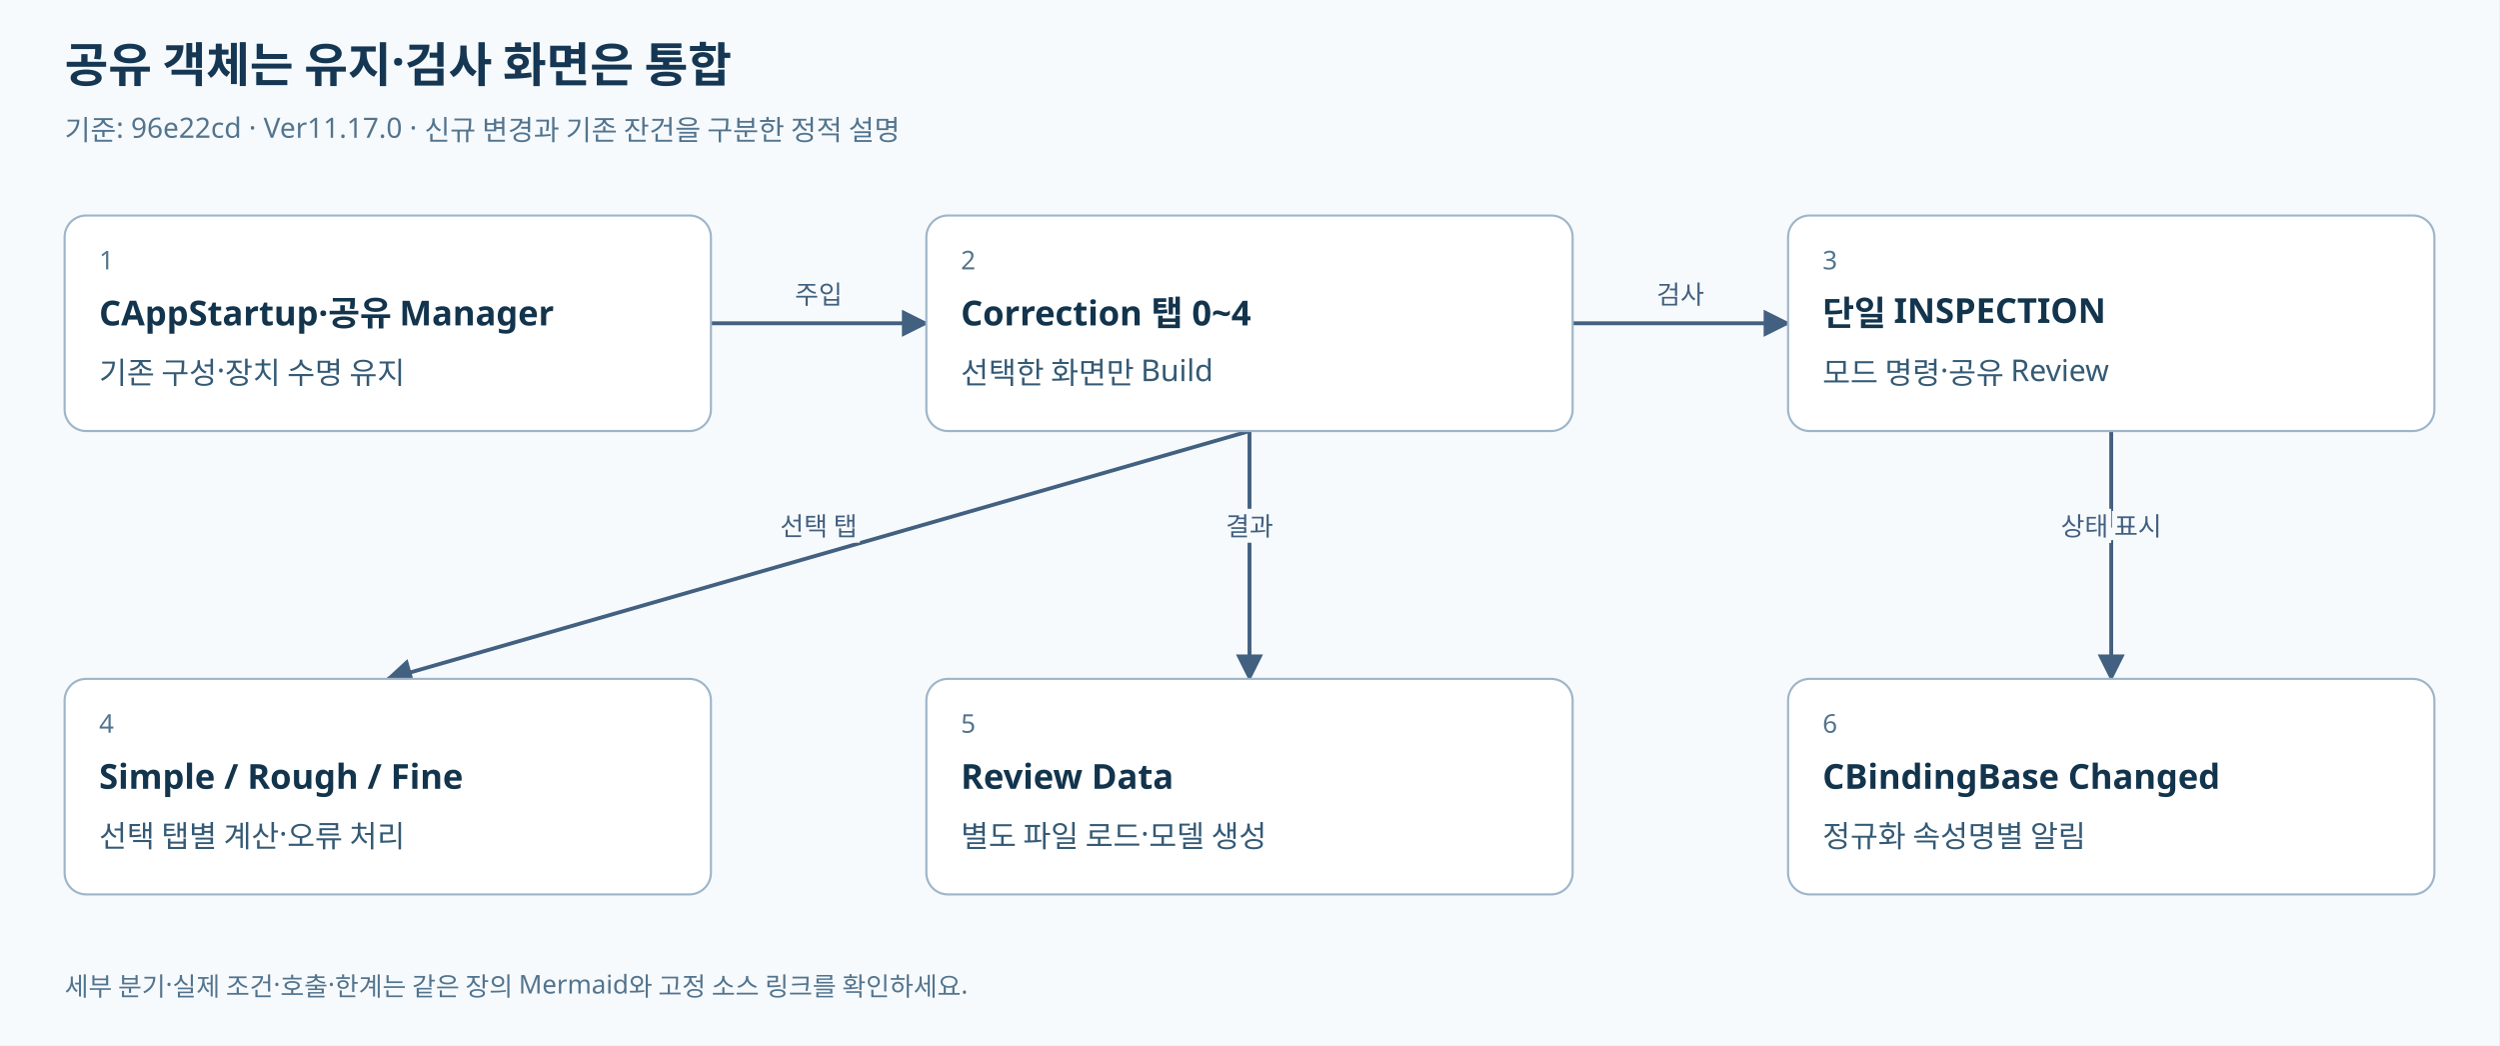
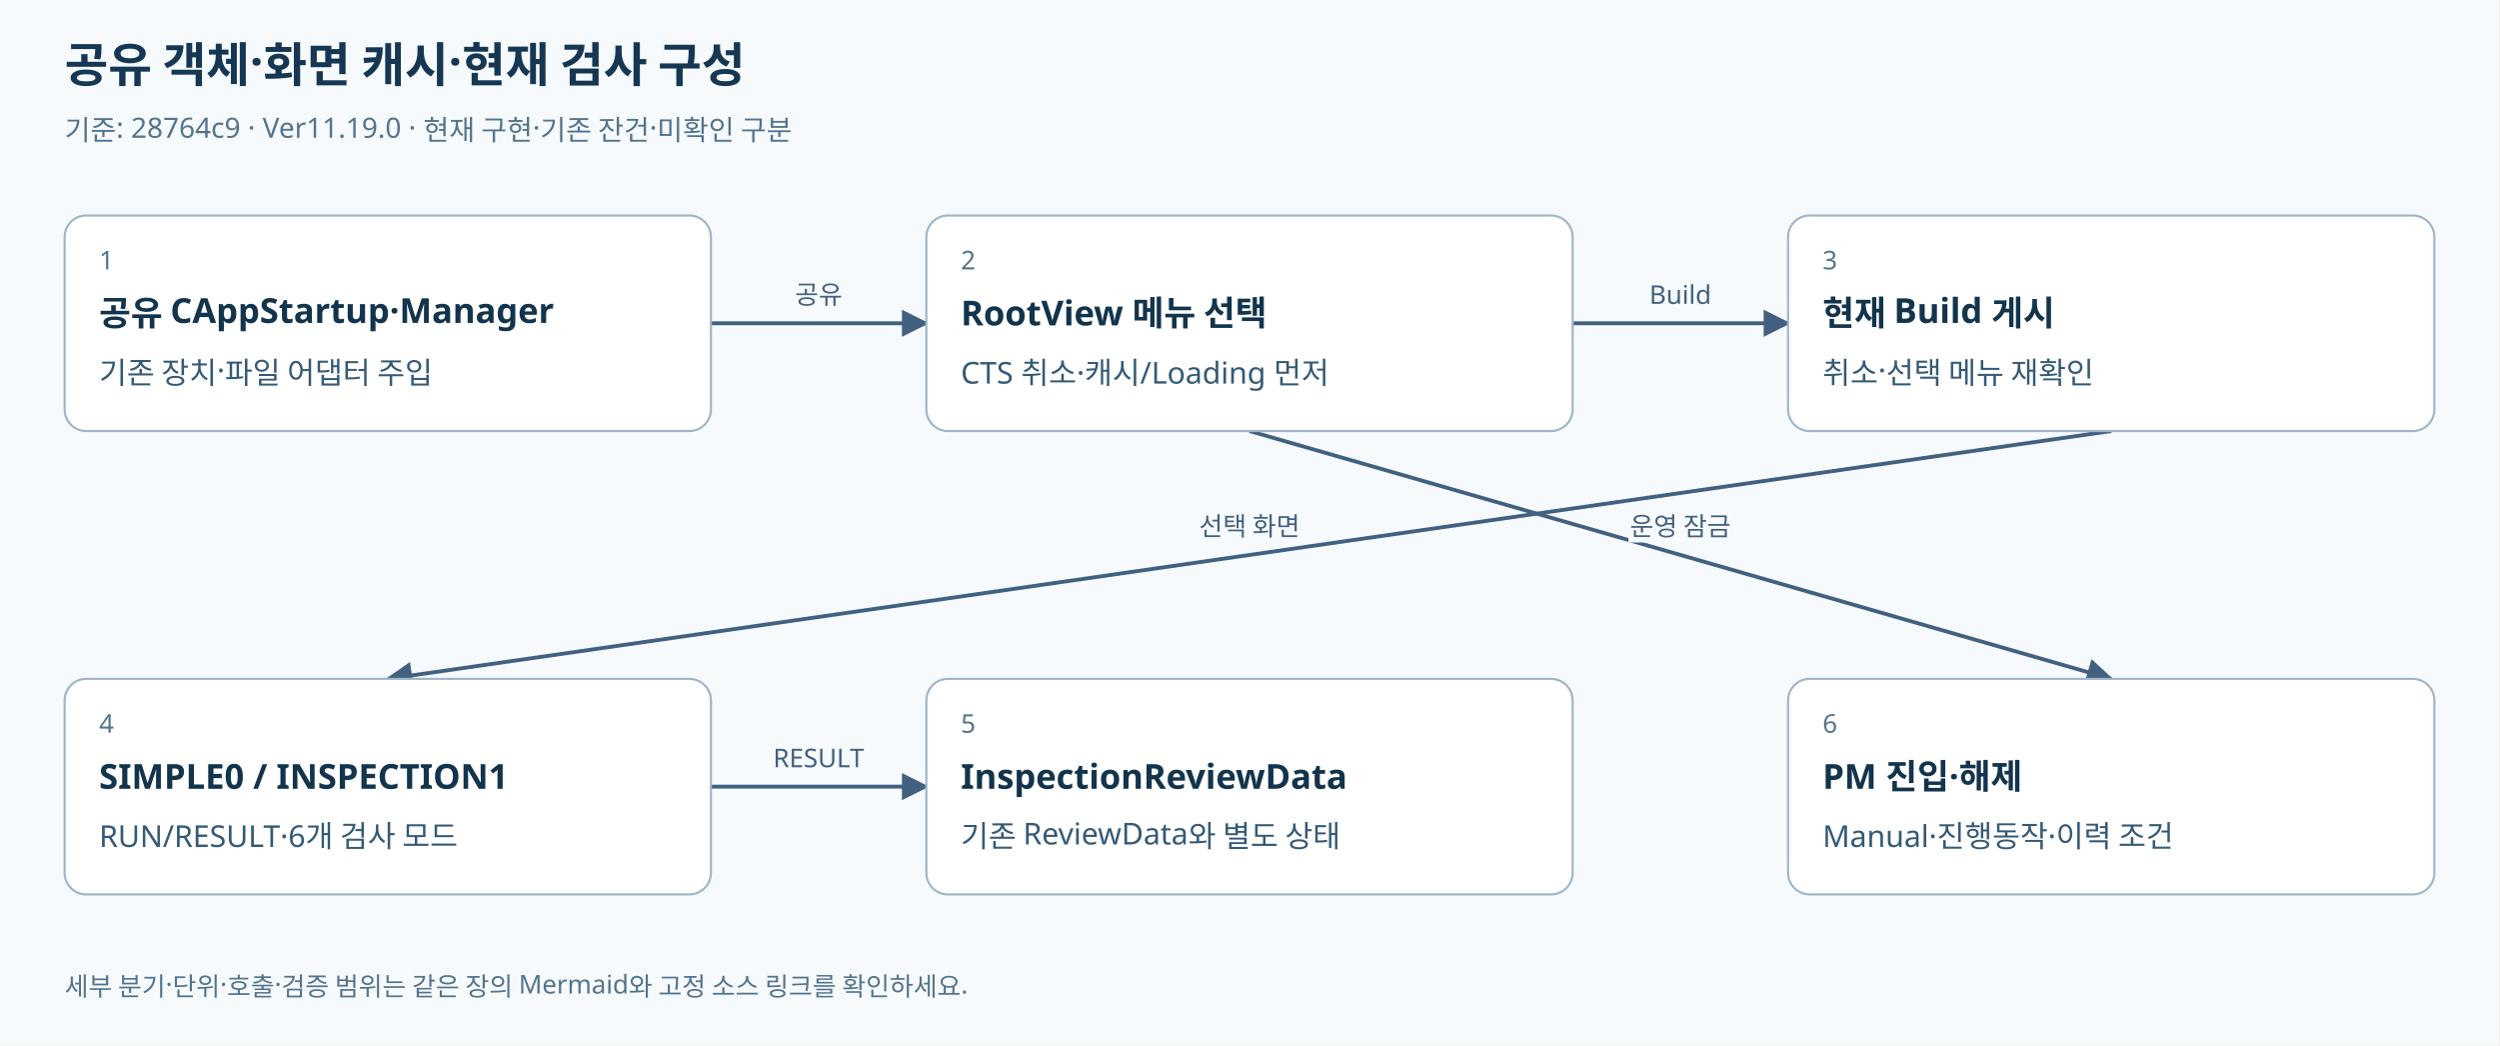
- <svg xmlns="http://www.w3.org/2000/svg" width="1160" height="485" viewBox="0 0 1160 485" role="img" aria-label="공유 객체는 유지·검사 화면은 통합">
+ <svg xmlns="http://www.w3.org/2000/svg" width="1160" height="485" viewBox="0 0 1160 485" role="img" aria-label="공유 객체·화면 캐시·현재 검사 구성">
  <defs>
    <marker id="arrow" viewBox="0 0 10 10" refX="9" refY="5" markerWidth="7" markerHeight="7" orient="auto">
      <path d="M0 0 L10 5 L0 10z" fill="#426080" />
    </marker>
  </defs>
  <rect width="1160" height="485" fill="#f7fafc" />
  <g font-family="Malgun Gothic,Segoe UI,sans-serif">
-     <text x="30" y="38" font-size="22" font-weight="bold" fill="#153753">공유 객체는 유지·검사 화면은 통합</text>
-     <text x="30" y="65" font-size="13" fill="#52748e">기준: 96e22cd · Ver11.17.0 · 신규 변경과 기존 잔건을 구분한 정적 설명</text>
+     <text x="30" y="38" font-size="22" font-weight="bold" fill="#153753">공유 객체·화면 캐시·현재 검사 구성</text>
+     <text x="30" y="65" font-size="13" fill="#52748e">기준: 28764c9 · Ver11.19.0 · 현재 구현·기존 잔건·미확인 구분</text>
    <path d="M330 150 L430 150" fill="none" stroke="#426080" stroke-width="1.8" marker-end="url(#arrow)" />
-     <text x="380" y="141" text-anchor="middle" font-size="12" fill="#426080" paint-order="stroke" stroke="#f7fafc" stroke-width="5">주입</text>
+     <text x="380" y="141" text-anchor="middle" font-size="12" fill="#426080" paint-order="stroke" stroke="#f7fafc" stroke-width="5">공유</text>
    <path d="M730 150 L830 150" fill="none" stroke="#426080" stroke-width="1.8" marker-end="url(#arrow)" />
-     <text x="780" y="141" text-anchor="middle" font-size="12" fill="#426080" paint-order="stroke" stroke="#f7fafc" stroke-width="5">검사</text>
-     <path d="M580 200 L180 315" fill="none" stroke="#426080" stroke-width="1.8" marker-end="url(#arrow)" />
-     <text x="380" y="248.5" text-anchor="middle" font-size="12" fill="#426080" paint-order="stroke" stroke="#f7fafc" stroke-width="5">선택 탭</text>
-     <path d="M580 200 L580 315" fill="none" stroke="#426080" stroke-width="1.8" marker-end="url(#arrow)" />
-     <text x="580" y="248.5" text-anchor="middle" font-size="12" fill="#426080" paint-order="stroke" stroke="#f7fafc" stroke-width="5">결과</text>
-     <path d="M980 200 L980 315" fill="none" stroke="#426080" stroke-width="1.8" marker-end="url(#arrow)" />
-     <text x="980" y="248.5" text-anchor="middle" font-size="12" fill="#426080" paint-order="stroke" stroke="#f7fafc" stroke-width="5">상태 표시</text>
+     <text x="780" y="141" text-anchor="middle" font-size="12" fill="#426080" paint-order="stroke" stroke="#f7fafc" stroke-width="5">Build</text>
+     <path d="M980 200 L180 315" fill="none" stroke="#426080" stroke-width="1.8" marker-end="url(#arrow)" />
+     <text x="580" y="248.5" text-anchor="middle" font-size="12" fill="#426080" paint-order="stroke" stroke="#f7fafc" stroke-width="5">선택 화면</text>
+     <path d="M330 365 L430 365" fill="none" stroke="#426080" stroke-width="1.8" marker-end="url(#arrow)" />
+     <text x="380" y="356" text-anchor="middle" font-size="12" fill="#426080" paint-order="stroke" stroke="#f7fafc" stroke-width="5">RESULT</text>
+     <path d="M580 200 L980 315" fill="none" stroke="#426080" stroke-width="1.8" marker-end="url(#arrow)" />
+     <text x="780" y="248.5" text-anchor="middle" font-size="12" fill="#426080" paint-order="stroke" stroke="#f7fafc" stroke-width="5">운영 잠금</text>
    <rect x="30" y="100" width="300" height="100" rx="10" fill="white" stroke="#9eb5c9" />
    <text x="46" y="125" font-size="12" fill="#52748e">1</text>
-     <text x="46" y="151" font-size="16" font-weight="bold" fill="#12344c">CAppStartup·공유 Manager</text>
-     <text x="46" y="178" font-size="14" fill="#345a75">기존 구성·장치 수명 유지</text>
+     <text x="46" y="151" font-size="16" font-weight="bold" fill="#12344c">공유 CAppStartup·Manager</text>
+     <text x="46" y="178" font-size="14" fill="#345a75">기존 장치·파일 어댑터 주입</text>
    <rect x="430" y="100" width="300" height="100" rx="10" fill="white" stroke="#9eb5c9" />
    <text x="446" y="125" font-size="12" fill="#52748e">2</text>
-     <text x="446" y="151" font-size="16" font-weight="bold" fill="#12344c">Correction 탭 0~4</text>
-     <text x="446" y="178" font-size="14" fill="#345a75">선택한 화면만 Build</text>
+     <text x="446" y="151" font-size="16" font-weight="bold" fill="#12344c">RootView 메뉴 선택</text>
+     <text x="446" y="178" font-size="14" fill="#345a75">CTS 취소·캐시/Loading 먼저</text>
    <rect x="830" y="100" width="300" height="100" rx="10" fill="white" stroke="#9eb5c9" />
    <text x="846" y="125" font-size="12" fill="#52748e">3</text>
-     <text x="846" y="151" font-size="16" font-weight="bold" fill="#12344c">단일 INSPECTION</text>
-     <text x="846" y="178" font-size="14" fill="#345a75">모드 명령·공유 Review</text>
+     <text x="846" y="151" font-size="16" font-weight="bold" fill="#12344c">현재 Build 게시</text>
+     <text x="846" y="178" font-size="14" fill="#345a75">취소·선택 메뉴 재확인</text>
    <rect x="30" y="315" width="300" height="100" rx="10" fill="white" stroke="#9eb5c9" />
    <text x="46" y="340" font-size="12" fill="#52748e">4</text>
-     <text x="46" y="366" font-size="16" font-weight="bold" fill="#12344c">Simple / Rough / Fine</text>
-     <text x="46" y="393" font-size="14" fill="#345a75">선택 탭별 계산·오류 처리</text>
+     <text x="46" y="366" font-size="16" font-weight="bold" fill="#12344c">SIMPLE0 / INSPECTION1</text>
+     <text x="46" y="393" font-size="14" fill="#345a75">RUN/RESULT·6개 검사 모드</text>
    <rect x="430" y="315" width="300" height="100" rx="10" fill="white" stroke="#9eb5c9" />
    <text x="446" y="340" font-size="12" fill="#52748e">5</text>
-     <text x="446" y="366" font-size="16" font-weight="bold" fill="#12344c">Review Data</text>
-     <text x="446" y="393" font-size="14" fill="#345a75">별도 파일 로드·모델 생성</text>
+     <text x="446" y="366" font-size="16" font-weight="bold" fill="#12344c">InspectionReviewData</text>
+     <text x="446" y="393" font-size="14" fill="#345a75">기존 ReviewData와 별도 상태</text>
    <rect x="830" y="315" width="300" height="100" rx="10" fill="white" stroke="#9eb5c9" />
    <text x="846" y="340" font-size="12" fill="#52748e">6</text>
-     <text x="846" y="366" font-size="16" font-weight="bold" fill="#12344c">CBindingBase Changed</text>
-     <text x="846" y="393" font-size="14" fill="#345a75">정규화 속성명별 알림</text>
-     <text x="30" y="462" font-size="12" fill="#52748e">세부 분기·실제 조건·호출·한계는 같은 장의 Mermaid와 고정 소스 링크를 확인하세요.</text>
+     <text x="846" y="366" font-size="16" font-weight="bold" fill="#12344c">PM 진입·해제</text>
+     <text x="846" y="393" font-size="14" fill="#345a75">Manual·진행동작·이력 조건</text>
+     <text x="30" y="462" font-size="12" fill="#52748e">세부 분기·단위·호출·검증 범위는 같은 장의 Mermaid와 고정 소스 링크를 확인하세요.</text>
  </g>
</svg>
